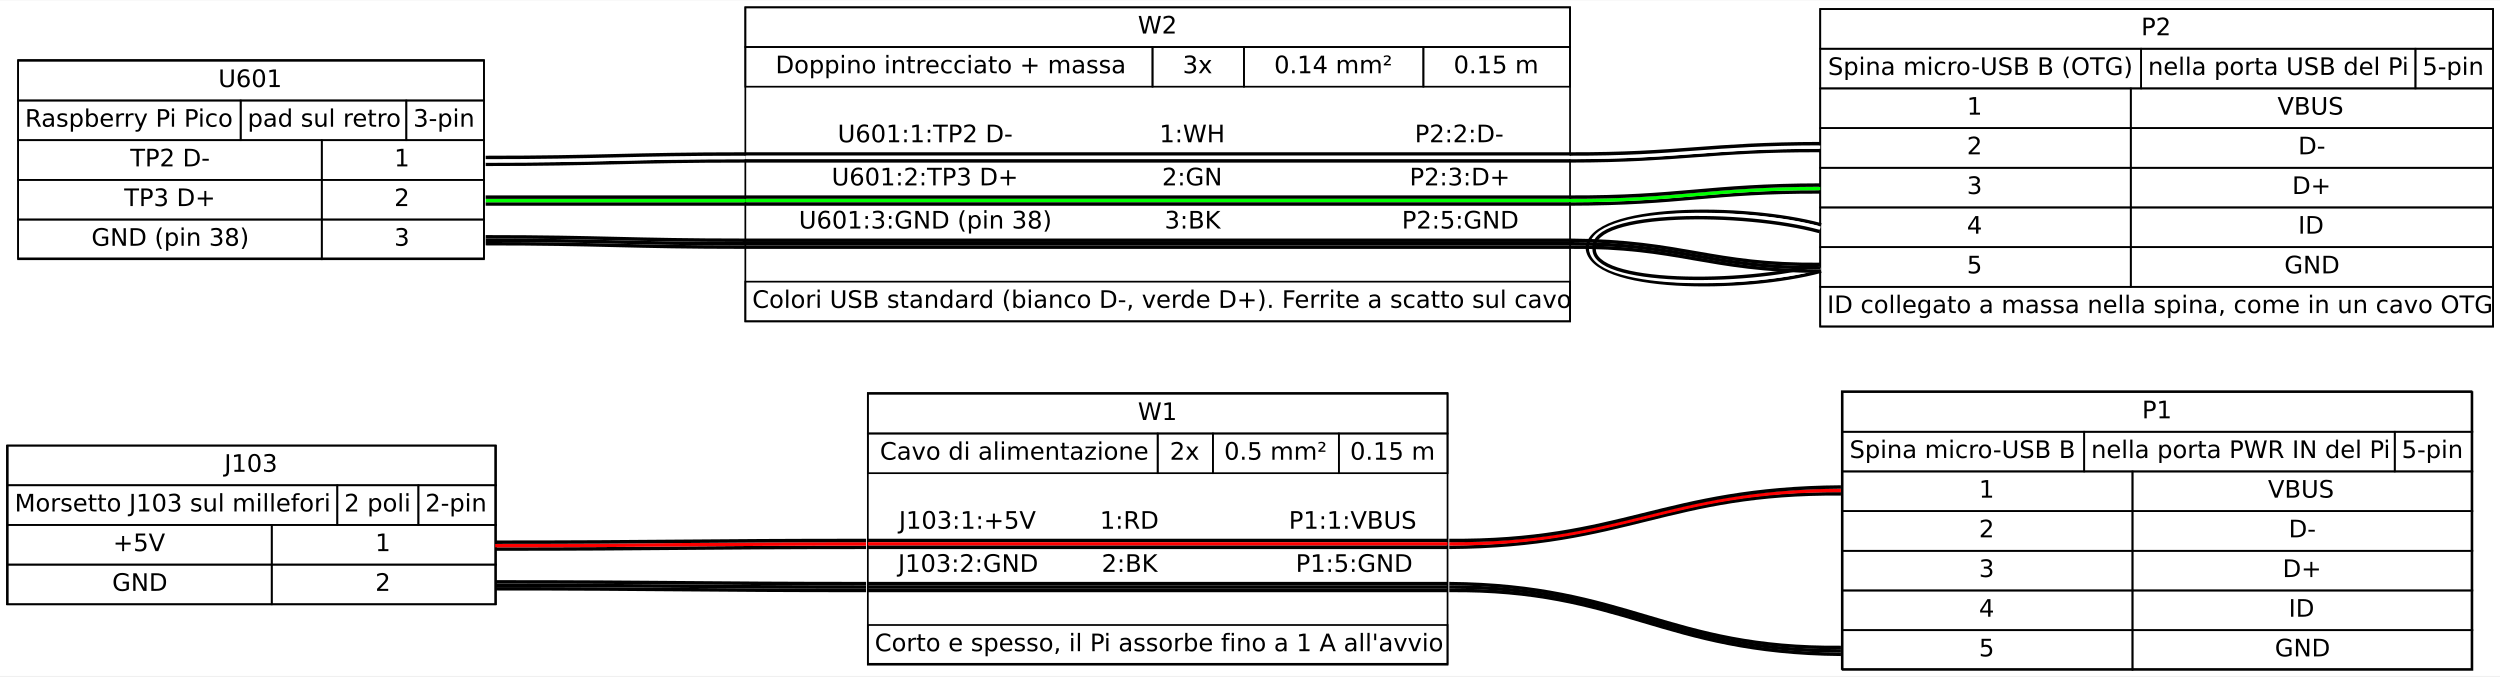
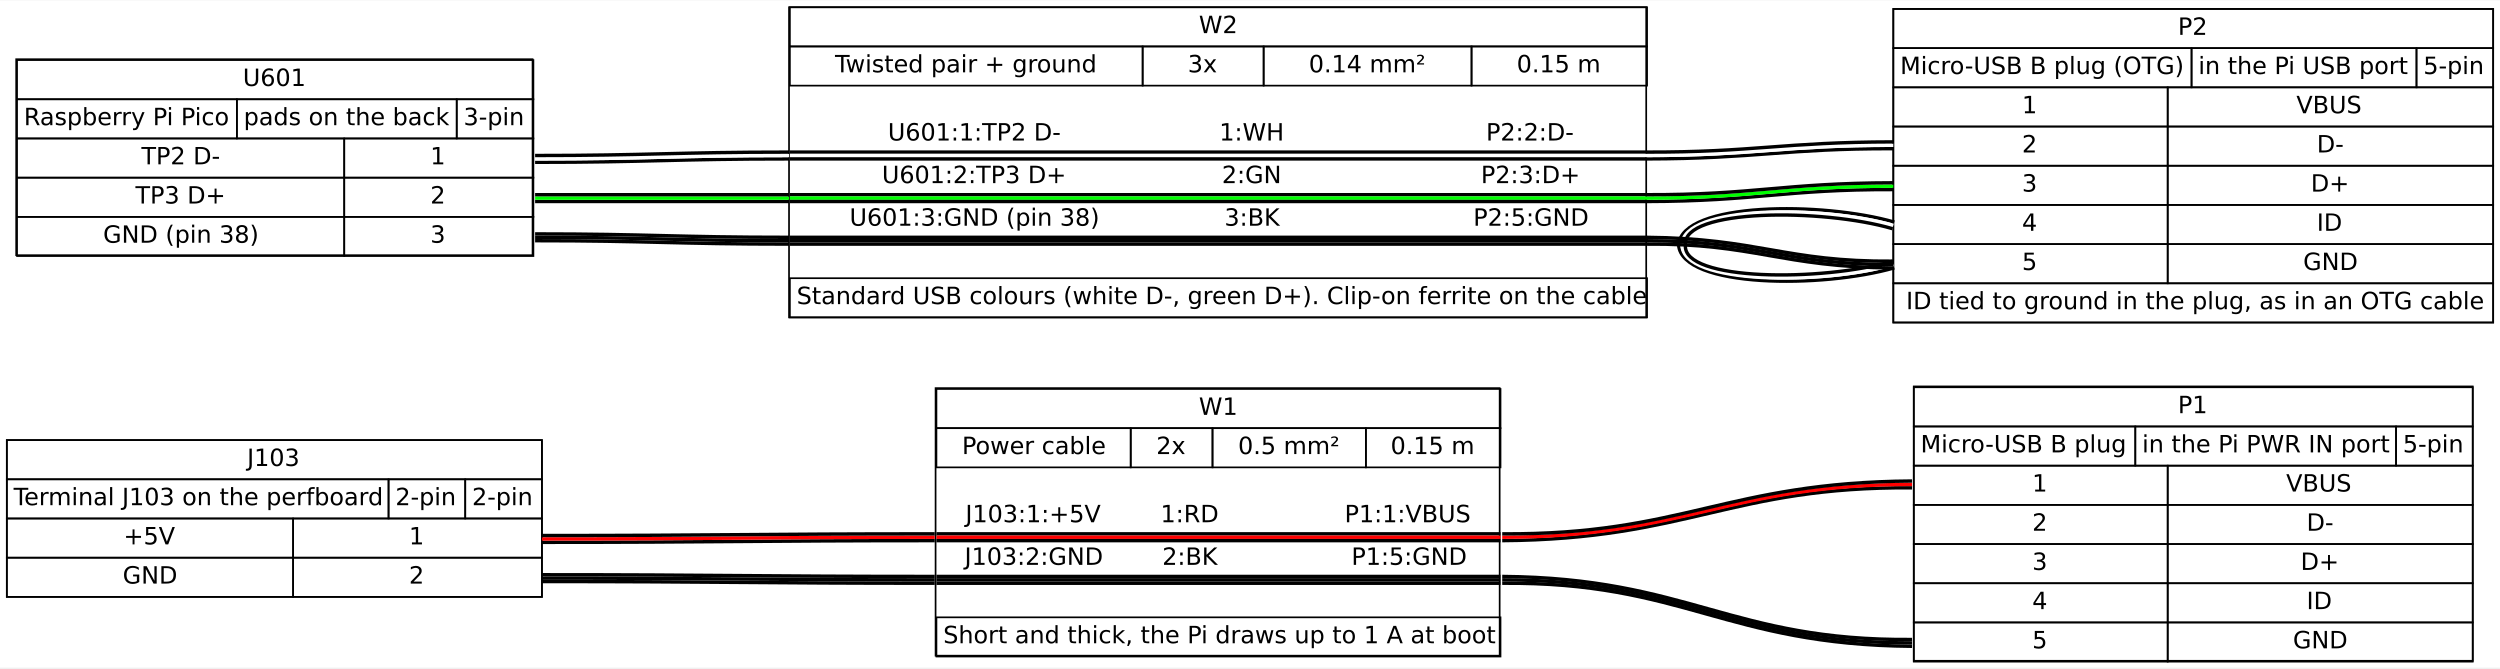
- <svg xmlns="http://www.w3.org/2000/svg" width="1449pt" height="392pt" viewBox="0.00 0.00 1449.00 391.50">
+ <svg xmlns="http://www.w3.org/2000/svg" width="1467pt" height="392pt" viewBox="0.00 0.00 1467.00 391.50">
  <g id="graph0" class="graph" transform="scale(1 1) rotate(0) translate(4 387.5)">
-     <polygon fill="#ffffff" stroke="transparent" points="-4,4 -4,-387.5 1445,-387.5 1445,4 -4,4" />
+     <polygon fill="#ffffff" stroke="transparent" points="-4,4 -4,-387.5 1463,-387.5 1463,4 -4,4" />
    <g id="node1" class="node">
-       <polygon fill="#ffffff" stroke="black" points="283,-129.5 0,-129.5 0,-37.5 283,-37.5 283,-129.5" />
-       <polygon fill="none" stroke="black" points="0.5,-106.5 0.5,-129.5 283.5,-129.5 283.5,-106.5 0.5,-106.5" />
-       <text text-anchor="start" x="126" y="-114.3" font-family="DejaVu Sans" font-size="14.00">J103</text>
-       <polygon fill="none" stroke="black" points="0.5,-83.5 0.5,-106.5 191.5,-106.5 191.5,-83.5 0.5,-83.5" />
-       <text text-anchor="start" x="4.5" y="-91.3" font-family="DejaVu Sans" font-size="14.00">Morsetto J103 sul millefori</text>
-       <polygon fill="none" stroke="black" points="191.5,-83.5 191.5,-106.5 238.5,-106.5 238.5,-83.5 191.5,-83.5" />
-       <text text-anchor="start" x="195.5" y="-91.3" font-family="DejaVu Sans" font-size="14.00">2 poli</text>
-       <polygon fill="none" stroke="black" points="238.5,-83.5 238.5,-106.5 283.5,-106.5 283.5,-83.5 238.5,-83.5" />
-       <text text-anchor="start" x="242.5" y="-91.3" font-family="DejaVu Sans" font-size="14.00">2-pin</text>
-       <polygon fill="none" stroke="black" points="0.5,-60.5 0.5,-83.5 153.5,-83.5 153.5,-60.5 0.5,-60.5" />
-       <text text-anchor="start" x="61.5" y="-68.3" font-family="DejaVu Sans" font-size="14.00">+5V</text>
-       <polygon fill="none" stroke="black" points="153.5,-60.5 153.5,-83.5 283.5,-83.5 283.5,-60.5 153.5,-60.5" />
-       <text text-anchor="start" x="213.5" y="-68.3" font-family="DejaVu Sans" font-size="14.00">1</text>
-       <polygon fill="none" stroke="black" points="0.5,-37.5 0.5,-60.5 153.5,-60.5 153.5,-37.5 0.5,-37.5" />
-       <text text-anchor="start" x="61" y="-45.3" font-family="DejaVu Sans" font-size="14.00">GND</text>
-       <polygon fill="none" stroke="black" points="153.5,-37.5 153.5,-60.5 283.5,-60.5 283.5,-37.5 153.5,-37.5" />
-       <text text-anchor="start" x="213.5" y="-45.3" font-family="DejaVu Sans" font-size="14.00">2</text>
+       <polygon fill="#ffffff" stroke="black" points="314,-129.5 0,-129.5 0,-37.5 314,-37.5 314,-129.5" />
+       <polygon fill="none" stroke="black" points="0,-106.5 0,-129.5 314,-129.5 314,-106.5 0,-106.5" />
+       <text text-anchor="start" x="141" y="-114.3" font-family="DejaVu Sans" font-size="14.00">J103</text>
+       <polygon fill="none" stroke="black" points="0,-83.5 0,-106.5 224,-106.5 224,-83.5 0,-83.5" />
+       <text text-anchor="start" x="4" y="-91.3" font-family="DejaVu Sans" font-size="14.00">Terminal J103 on the perfboard</text>
+       <polygon fill="none" stroke="black" points="224,-83.5 224,-106.5 269,-106.5 269,-83.5 224,-83.5" />
+       <text text-anchor="start" x="228" y="-91.3" font-family="DejaVu Sans" font-size="14.00">2-pin</text>
+       <polygon fill="none" stroke="black" points="269,-83.5 269,-106.5 314,-106.5 314,-83.5 269,-83.5" />
+       <text text-anchor="start" x="273" y="-91.3" font-family="DejaVu Sans" font-size="14.00">2-pin</text>
+       <polygon fill="none" stroke="black" points="0,-60.5 0,-83.5 168,-83.5 168,-60.5 0,-60.5" />
+       <text text-anchor="start" x="68.5" y="-68.3" font-family="DejaVu Sans" font-size="14.00">+5V</text>
+       <polygon fill="none" stroke="black" points="168,-60.5 168,-83.5 314,-83.5 314,-60.5 168,-60.5" />
+       <text text-anchor="start" x="236" y="-68.3" font-family="DejaVu Sans" font-size="14.00">1</text>
+       <polygon fill="none" stroke="black" points="0,-37.5 0,-60.5 168,-60.5 168,-37.5 0,-37.5" />
+       <text text-anchor="start" x="68" y="-45.3" font-family="DejaVu Sans" font-size="14.00">GND</text>
+       <polygon fill="none" stroke="black" points="168,-37.5 168,-60.5 314,-60.5 314,-37.5 168,-37.5" />
+       <text text-anchor="start" x="236" y="-45.3" font-family="DejaVu Sans" font-size="14.00">2</text>
    </g>
    <g id="node5" class="node">
-       <polygon fill="#ffffff" stroke="black" points="835,-160 499,-160 499,-3 835,-3 835,-160" />
-       <polygon fill="none" stroke="black" points="499,-136.5 499,-159.5 835,-159.5 835,-136.5 499,-136.5" />
-       <text text-anchor="start" x="655.5" y="-144.3" font-family="DejaVu Sans" font-size="14.00">W1</text>
-       <polygon fill="none" stroke="black" points="499,-113.5 499,-136.5 667,-136.5 667,-113.5 499,-113.5" />
-       <text text-anchor="start" x="506" y="-121.3" font-family="DejaVu Sans" font-size="14.00">Cavo di alimentazione</text>
-       <polygon fill="none" stroke="black" points="667,-113.5 667,-136.5 699,-136.5 699,-113.5 667,-113.5" />
-       <text text-anchor="start" x="674" y="-121.3" font-family="DejaVu Sans" font-size="14.00">2x</text>
-       <polygon fill="none" stroke="black" points="699,-113.5 699,-136.5 772,-136.5 772,-113.5 699,-113.5" />
-       <text text-anchor="start" x="705.5" y="-121.3" font-family="DejaVu Sans" font-size="14.00">0.5 mm²</text>
-       <polygon fill="none" stroke="black" points="772,-113.5 772,-136.5 835,-136.5 835,-113.5 772,-113.5" />
-       <text text-anchor="start" x="778.5" y="-121.3" font-family="DejaVu Sans" font-size="14.00">0.15 m</text>
-       <text text-anchor="start" x="555" y="-100.3" font-family="DejaVu Sans" font-size="14.00"> </text>
-       <text text-anchor="start" x="517" y="-81.3" font-family="DejaVu Sans" font-size="14.00">J103:1:+5V</text>
-       <text text-anchor="start" x="633.5" y="-81.3" font-family="DejaVu Sans" font-size="14.00">     1:RD    </text>
-       <text text-anchor="start" x="743" y="-81.3" font-family="DejaVu Sans" font-size="14.00">P1:1:VBUS</text>
-       <polygon fill="#000000" stroke="transparent" points="499,-73.5 499,-75.5 835,-75.5 835,-73.5 499,-73.5" />
-       <polygon fill="#ff0000" stroke="transparent" points="499,-71.5 499,-73.5 835,-73.5 835,-71.5 499,-71.5" />
-       <polygon fill="#000000" stroke="transparent" points="499,-69.5 499,-71.5 835,-71.5 835,-69.5 499,-69.5" />
-       <text text-anchor="start" x="516.5" y="-56.3" font-family="DejaVu Sans" font-size="14.00">J103:2:GND</text>
-       <text text-anchor="start" x="634.5" y="-56.3" font-family="DejaVu Sans" font-size="14.00">     2:BK    </text>
-       <text text-anchor="start" x="747" y="-56.3" font-family="DejaVu Sans" font-size="14.00">P1:5:GND</text>
-       <polygon fill="#000000" stroke="transparent" points="499,-48.5 499,-50.5 835,-50.5 835,-48.5 499,-48.5" />
-       <polygon fill="#000000" stroke="transparent" points="499,-46.5 499,-48.5 835,-48.5 835,-46.5 499,-46.5" />
-       <polygon fill="#000000" stroke="transparent" points="499,-44.5 499,-46.5 835,-46.5 835,-44.5 499,-44.5" />
-       <text text-anchor="start" x="555" y="-31.3" font-family="DejaVu Sans" font-size="14.00"> </text>
-       <polygon fill="none" stroke="black" points="499,-2.5 499,-25.5 835,-25.5 835,-2.5 499,-2.5" />
-       <text text-anchor="start" x="503" y="-10.3" font-family="DejaVu Sans" font-size="14.00">Corto e spesso, il Pi assorbe fino a 1 A all'avvio</text>
+       <polygon fill="#ffffff" stroke="black" points="876,-160 545,-160 545,-3 876,-3 876,-160" />
+       <polygon fill="none" stroke="black" points="545.5,-136.5 545.5,-159.5 876.5,-159.5 876.5,-136.5 545.5,-136.5" />
+       <text text-anchor="start" x="699.5" y="-144.3" font-family="DejaVu Sans" font-size="14.00">W1</text>
+       <polygon fill="none" stroke="black" points="545.5,-113.5 545.5,-136.5 659.5,-136.5 659.5,-113.5 545.5,-113.5" />
+       <text text-anchor="start" x="560.5" y="-121.3" font-family="DejaVu Sans" font-size="14.00">Power cable</text>
+       <polygon fill="none" stroke="black" points="659.5,-113.5 659.5,-136.5 707.5,-136.5 707.5,-113.5 659.5,-113.5" />
+       <text text-anchor="start" x="674.5" y="-121.3" font-family="DejaVu Sans" font-size="14.00">2x</text>
+       <polygon fill="none" stroke="black" points="707.5,-113.5 707.5,-136.5 797.5,-136.5 797.5,-113.5 707.5,-113.5" />
+       <text text-anchor="start" x="722.5" y="-121.3" font-family="DejaVu Sans" font-size="14.00">0.5 mm²</text>
+       <polygon fill="none" stroke="black" points="797.5,-113.5 797.5,-136.5 876.5,-136.5 876.5,-113.5 797.5,-113.5" />
+       <text text-anchor="start" x="812" y="-121.3" font-family="DejaVu Sans" font-size="14.00">0.15 m</text>
+       <text text-anchor="start" x="600.5" y="-100.3" font-family="DejaVu Sans" font-size="14.00"> </text>
+       <text text-anchor="start" x="562.5" y="-81.3" font-family="DejaVu Sans" font-size="14.00">J103:1:+5V</text>
+       <text text-anchor="start" x="677" y="-81.3" font-family="DejaVu Sans" font-size="14.00">     1:RD    </text>
+       <text text-anchor="start" x="785" y="-81.3" font-family="DejaVu Sans" font-size="14.00">P1:1:VBUS</text>
+       <polygon fill="#000000" stroke="transparent" points="545.5,-73.5 545.5,-75.5 876.5,-75.5 876.5,-73.5 545.5,-73.5" />
+       <polygon fill="#ff0000" stroke="transparent" points="545.5,-71.5 545.5,-73.5 876.5,-73.5 876.5,-71.5 545.5,-71.5" />
+       <polygon fill="#000000" stroke="transparent" points="545.5,-69.5 545.5,-71.5 876.5,-71.5 876.5,-69.5 545.5,-69.5" />
+       <text text-anchor="start" x="562" y="-56.3" font-family="DejaVu Sans" font-size="14.00">J103:2:GND</text>
+       <text text-anchor="start" x="678" y="-56.3" font-family="DejaVu Sans" font-size="14.00">     2:BK    </text>
+       <text text-anchor="start" x="789" y="-56.3" font-family="DejaVu Sans" font-size="14.00">P1:5:GND</text>
+       <polygon fill="#000000" stroke="transparent" points="545.5,-48.5 545.5,-50.5 876.5,-50.5 876.5,-48.5 545.5,-48.5" />
+       <polygon fill="#000000" stroke="transparent" points="545.5,-46.5 545.5,-48.5 876.5,-48.5 876.5,-46.5 545.5,-46.5" />
+       <polygon fill="#000000" stroke="transparent" points="545.5,-44.5 545.5,-46.5 876.5,-46.5 876.5,-44.5 545.5,-44.5" />
+       <text text-anchor="start" x="600.5" y="-31.3" font-family="DejaVu Sans" font-size="14.00"> </text>
+       <polygon fill="none" stroke="black" points="545.5,-2.5 545.5,-25.5 876.5,-25.5 876.5,-2.5 545.5,-2.5" />
+       <text text-anchor="start" x="549.5" y="-10.3" font-family="DejaVu Sans" font-size="14.00">Short and thick, the Pi draws up to 1 A at boot</text>
    </g>
    <g id="edge2" class="edge">
-       <path fill="none" stroke="#000000" stroke-width="2" d="M283,-69.5C378.64,-69.5 402.53,-70.5 498,-70.5" />
-       <path fill="none" stroke="#ff0000" stroke-width="2" d="M283,-71.5C378.56,-71.5 402.44,-72.5 498,-72.5" />
-       <path fill="none" stroke="#000000" stroke-width="2" d="M283,-73.5C378.47,-73.5 402.36,-74.5 498,-74.5" />
+       <path fill="none" stroke="#000000" stroke-width="2" d="M314,-69.5C416.52,-69.5 442.13,-70.5 544.5,-70.5" />
+       <path fill="none" stroke="#ff0000" stroke-width="2" d="M314,-71.5C416.45,-71.5 442.05,-72.5 544.5,-72.5" />
+       <path fill="none" stroke="#000000" stroke-width="2" d="M314,-73.5C416.37,-73.5 441.98,-74.5 544.5,-74.5" />
    </g>
    <g id="edge4" class="edge">
-       <path fill="none" stroke="#000000" stroke-width="2" d="M283,-46.5C378.47,-46.5 402.36,-45.5 498,-45.5" />
-       <path fill="none" stroke="#000000" stroke-width="2" d="M283,-48.5C378.56,-48.5 402.44,-47.5 498,-47.5" />
-       <path fill="none" stroke="#000000" stroke-width="2" d="M283,-50.5C378.64,-50.5 402.53,-49.5 498,-49.5" />
+       <path fill="none" stroke="#000000" stroke-width="2" d="M314,-46.5C416.37,-46.5 441.98,-45.5 544.5,-45.5" />
+       <path fill="none" stroke="#000000" stroke-width="2" d="M314,-48.5C416.45,-48.5 442.05,-47.5 544.5,-47.5" />
+       <path fill="none" stroke="#000000" stroke-width="2" d="M314,-50.5C416.52,-50.5 442.13,-49.5 544.5,-49.5" />
    </g>
    <g id="node2" class="node">
-       <polygon fill="#ffffff" stroke="black" points="1428.5,-161 1063.5,-161 1063.5,0 1428.5,0 1428.5,-161" />
-       <polygon fill="none" stroke="black" points="1064,-137.5 1064,-160.5 1429,-160.5 1429,-137.5 1064,-137.5" />
-       <text text-anchor="start" x="1237.5" y="-145.3" font-family="DejaVu Sans" font-size="14.00">P1</text>
-       <polygon fill="none" stroke="black" points="1064,-114.5 1064,-137.5 1204,-137.5 1204,-114.5 1064,-114.5" />
-       <text text-anchor="start" x="1068" y="-122.3" font-family="DejaVu Sans" font-size="14.00">Spina micro-USB B</text>
-       <polygon fill="none" stroke="black" points="1204,-114.5 1204,-137.5 1384,-137.5 1384,-114.5 1204,-114.5" />
-       <text text-anchor="start" x="1208" y="-122.3" font-family="DejaVu Sans" font-size="14.00">nella porta PWR IN del Pi</text>
-       <polygon fill="none" stroke="black" points="1384,-114.5 1384,-137.5 1429,-137.5 1429,-114.5 1384,-114.5" />
-       <text text-anchor="start" x="1388" y="-122.3" font-family="DejaVu Sans" font-size="14.00">5-pin</text>
-       <polygon fill="none" stroke="black" points="1064,-91.5 1064,-114.5 1232,-114.5 1232,-91.5 1064,-91.5" />
-       <text text-anchor="start" x="1143" y="-99.3" font-family="DejaVu Sans" font-size="14.00">1</text>
-       <polygon fill="none" stroke="black" points="1232,-91.5 1232,-114.5 1429,-114.5 1429,-91.5 1232,-91.5" />
-       <text text-anchor="start" x="1310.5" y="-99.3" font-family="DejaVu Sans" font-size="14.00">VBUS</text>
-       <polygon fill="none" stroke="black" points="1064,-68.5 1064,-91.5 1232,-91.5 1232,-68.5 1064,-68.5" />
-       <text text-anchor="start" x="1143" y="-76.3" font-family="DejaVu Sans" font-size="14.00">2</text>
-       <polygon fill="none" stroke="black" points="1232,-68.5 1232,-91.5 1429,-91.5 1429,-68.5 1232,-68.5" />
-       <text text-anchor="start" x="1322.5" y="-76.3" font-family="DejaVu Sans" font-size="14.00">D-</text>
-       <polygon fill="none" stroke="black" points="1064,-45.5 1064,-68.5 1232,-68.5 1232,-45.5 1064,-45.5" />
-       <text text-anchor="start" x="1143" y="-53.3" font-family="DejaVu Sans" font-size="14.00">3</text>
-       <polygon fill="none" stroke="black" points="1232,-45.5 1232,-68.5 1429,-68.5 1429,-45.5 1232,-45.5" />
-       <text text-anchor="start" x="1319" y="-53.3" font-family="DejaVu Sans" font-size="14.00">D+</text>
-       <polygon fill="none" stroke="black" points="1064,-22.5 1064,-45.5 1232,-45.5 1232,-22.5 1064,-22.5" />
-       <text text-anchor="start" x="1143" y="-30.3" font-family="DejaVu Sans" font-size="14.00">4</text>
-       <polygon fill="none" stroke="black" points="1232,-22.5 1232,-45.5 1429,-45.5 1429,-22.5 1232,-22.5" />
-       <text text-anchor="start" x="1322.5" y="-30.3" font-family="DejaVu Sans" font-size="14.00">ID</text>
-       <polygon fill="none" stroke="black" points="1064,0.5 1064,-22.5 1232,-22.5 1232,0.5 1064,0.5" />
-       <text text-anchor="start" x="1143" y="-7.3" font-family="DejaVu Sans" font-size="14.00">5</text>
-       <polygon fill="none" stroke="black" points="1232,0.5 1232,-22.5 1429,-22.5 1429,0.5 1232,0.5" />
-       <text text-anchor="start" x="1314.5" y="-7.3" font-family="DejaVu Sans" font-size="14.00">GND</text>
+       <polygon fill="#ffffff" stroke="black" points="1447,-161 1119,-161 1119,0 1447,0 1447,-161" />
+       <polygon fill="none" stroke="black" points="1119,-137.5 1119,-160.5 1447,-160.5 1447,-137.5 1119,-137.5" />
+       <text text-anchor="start" x="1274" y="-145.3" font-family="DejaVu Sans" font-size="14.00">P1</text>
+       <polygon fill="none" stroke="black" points="1119,-114.5 1119,-137.5 1249,-137.5 1249,-114.5 1119,-114.5" />
+       <text text-anchor="start" x="1123" y="-122.3" font-family="DejaVu Sans" font-size="14.00">Micro-USB B plug</text>
+       <polygon fill="none" stroke="black" points="1249,-114.5 1249,-137.5 1402,-137.5 1402,-114.5 1249,-114.5" />
+       <text text-anchor="start" x="1253" y="-122.3" font-family="DejaVu Sans" font-size="14.00">in the Pi PWR IN port</text>
+       <polygon fill="none" stroke="black" points="1402,-114.5 1402,-137.5 1447,-137.5 1447,-114.5 1402,-114.5" />
+       <text text-anchor="start" x="1406" y="-122.3" font-family="DejaVu Sans" font-size="14.00">5-pin</text>
+       <polygon fill="none" stroke="black" points="1119,-91.5 1119,-114.5 1268,-114.5 1268,-91.5 1119,-91.5" />
+       <text text-anchor="start" x="1188.5" y="-99.3" font-family="DejaVu Sans" font-size="14.00">1</text>
+       <polygon fill="none" stroke="black" points="1268,-91.5 1268,-114.5 1447,-114.5 1447,-91.5 1268,-91.5" />
+       <text text-anchor="start" x="1337.5" y="-99.3" font-family="DejaVu Sans" font-size="14.00">VBUS</text>
+       <polygon fill="none" stroke="black" points="1119,-68.5 1119,-91.5 1268,-91.5 1268,-68.5 1119,-68.5" />
+       <text text-anchor="start" x="1188.5" y="-76.3" font-family="DejaVu Sans" font-size="14.00">2</text>
+       <polygon fill="none" stroke="black" points="1268,-68.5 1268,-91.5 1447,-91.5 1447,-68.5 1268,-68.5" />
+       <text text-anchor="start" x="1349.5" y="-76.3" font-family="DejaVu Sans" font-size="14.00">D-</text>
+       <polygon fill="none" stroke="black" points="1119,-45.5 1119,-68.5 1268,-68.5 1268,-45.5 1119,-45.5" />
+       <text text-anchor="start" x="1188.5" y="-53.3" font-family="DejaVu Sans" font-size="14.00">3</text>
+       <polygon fill="none" stroke="black" points="1268,-45.5 1268,-68.5 1447,-68.5 1447,-45.5 1268,-45.5" />
+       <text text-anchor="start" x="1346" y="-53.3" font-family="DejaVu Sans" font-size="14.00">D+</text>
+       <polygon fill="none" stroke="black" points="1119,-22.5 1119,-45.5 1268,-45.5 1268,-22.5 1119,-22.5" />
+       <text text-anchor="start" x="1188.5" y="-30.3" font-family="DejaVu Sans" font-size="14.00">4</text>
+       <polygon fill="none" stroke="black" points="1268,-22.5 1268,-45.5 1447,-45.5 1447,-22.5 1268,-22.5" />
+       <text text-anchor="start" x="1349.5" y="-30.3" font-family="DejaVu Sans" font-size="14.00">ID</text>
+       <polygon fill="none" stroke="black" points="1119,0.5 1119,-22.5 1268,-22.5 1268,0.5 1119,0.5" />
+       <text text-anchor="start" x="1188.5" y="-7.3" font-family="DejaVu Sans" font-size="14.00">5</text>
+       <polygon fill="none" stroke="black" points="1268,0.5 1268,-22.5 1447,-22.5 1447,0.5 1268,0.5" />
+       <text text-anchor="start" x="1341.5" y="-7.3" font-family="DejaVu Sans" font-size="14.00">GND</text>
    </g>
    <g id="node3" class="node">
-       <polygon fill="#ffffff" stroke="black" points="276.5,-353 6.5,-353 6.5,-238 276.5,-238 276.5,-353" />
-       <polygon fill="none" stroke="black" points="6.5,-329.5 6.5,-352.5 276.5,-352.5 276.5,-329.5 6.5,-329.5" />
-       <text text-anchor="start" x="122.5" y="-337.3" font-family="DejaVu Sans" font-size="14.00">U601</text>
-       <polygon fill="none" stroke="black" points="6.5,-306.5 6.5,-329.5 135.5,-329.5 135.5,-306.5 6.5,-306.5" />
-       <text text-anchor="start" x="10.5" y="-314.3" font-family="DejaVu Sans" font-size="14.00">Raspberry Pi Pico</text>
-       <polygon fill="none" stroke="black" points="135.5,-306.5 135.5,-329.5 231.5,-329.5 231.5,-306.5 135.5,-306.5" />
-       <text text-anchor="start" x="139.5" y="-314.3" font-family="DejaVu Sans" font-size="14.00">pad sul retro</text>
-       <polygon fill="none" stroke="black" points="231.5,-306.5 231.5,-329.5 276.5,-329.5 276.5,-306.5 231.5,-306.5" />
-       <text text-anchor="start" x="235.5" y="-314.3" font-family="DejaVu Sans" font-size="14.00">3-pin</text>
-       <polygon fill="none" stroke="black" points="6.5,-283.5 6.5,-306.5 182.5,-306.5 182.5,-283.5 6.5,-283.5" />
-       <text text-anchor="start" x="71.5" y="-291.3" font-family="DejaVu Sans" font-size="14.00">TP2 D-</text>
-       <polygon fill="none" stroke="black" points="182.5,-283.5 182.5,-306.5 276.5,-306.5 276.5,-283.5 182.5,-283.5" />
-       <text text-anchor="start" x="224.5" y="-291.3" font-family="DejaVu Sans" font-size="14.00">1</text>
-       <polygon fill="none" stroke="black" points="6.5,-260.5 6.5,-283.5 182.5,-283.5 182.5,-260.5 6.5,-260.5" />
-       <text text-anchor="start" x="68" y="-268.3" font-family="DejaVu Sans" font-size="14.00">TP3 D+</text>
-       <polygon fill="none" stroke="black" points="182.5,-260.5 182.5,-283.5 276.5,-283.5 276.5,-260.5 182.5,-260.5" />
-       <text text-anchor="start" x="224.5" y="-268.3" font-family="DejaVu Sans" font-size="14.00">2</text>
-       <polygon fill="none" stroke="black" points="6.5,-237.5 6.5,-260.5 182.5,-260.5 182.5,-237.5 6.5,-237.5" />
-       <text text-anchor="start" x="49" y="-245.3" font-family="DejaVu Sans" font-size="14.00">GND (pin 38)</text>
-       <polygon fill="none" stroke="black" points="182.5,-237.5 182.5,-260.5 276.5,-260.5 276.5,-237.5 182.5,-237.5" />
-       <text text-anchor="start" x="224.5" y="-245.3" font-family="DejaVu Sans" font-size="14.00">3</text>
+       <polygon fill="#ffffff" stroke="black" points="308.5,-353 5.5,-353 5.5,-238 308.5,-238 308.5,-353" />
+       <polygon fill="none" stroke="black" points="6,-329.5 6,-352.5 309,-352.5 309,-329.5 6,-329.5" />
+       <text text-anchor="start" x="138.5" y="-337.3" font-family="DejaVu Sans" font-size="14.00">U601</text>
+       <polygon fill="none" stroke="black" points="6,-306.5 6,-329.5 135,-329.5 135,-306.5 6,-306.5" />
+       <text text-anchor="start" x="10" y="-314.3" font-family="DejaVu Sans" font-size="14.00">Raspberry Pi Pico</text>
+       <polygon fill="none" stroke="black" points="135,-306.5 135,-329.5 264,-329.5 264,-306.5 135,-306.5" />
+       <text text-anchor="start" x="139" y="-314.3" font-family="DejaVu Sans" font-size="14.00">pads on the back</text>
+       <polygon fill="none" stroke="black" points="264,-306.5 264,-329.5 309,-329.5 309,-306.5 264,-306.5" />
+       <text text-anchor="start" x="268" y="-314.3" font-family="DejaVu Sans" font-size="14.00">3-pin</text>
+       <polygon fill="none" stroke="black" points="6,-283.5 6,-306.5 198,-306.5 198,-283.5 6,-283.5" />
+       <text text-anchor="start" x="79" y="-291.3" font-family="DejaVu Sans" font-size="14.00">TP2 D-</text>
+       <polygon fill="none" stroke="black" points="198,-283.5 198,-306.5 309,-306.5 309,-283.5 198,-283.5" />
+       <text text-anchor="start" x="248.5" y="-291.3" font-family="DejaVu Sans" font-size="14.00">1</text>
+       <polygon fill="none" stroke="black" points="6,-260.5 6,-283.5 198,-283.5 198,-260.5 6,-260.5" />
+       <text text-anchor="start" x="75.5" y="-268.3" font-family="DejaVu Sans" font-size="14.00">TP3 D+</text>
+       <polygon fill="none" stroke="black" points="198,-260.5 198,-283.5 309,-283.5 309,-260.5 198,-260.5" />
+       <text text-anchor="start" x="248.5" y="-268.3" font-family="DejaVu Sans" font-size="14.00">2</text>
+       <polygon fill="none" stroke="black" points="6,-237.5 6,-260.5 198,-260.5 198,-237.5 6,-237.5" />
+       <text text-anchor="start" x="56.5" y="-245.3" font-family="DejaVu Sans" font-size="14.00">GND (pin 38)</text>
+       <polygon fill="none" stroke="black" points="198,-237.5 198,-260.5 309,-260.5 309,-237.5 198,-237.5" />
+       <text text-anchor="start" x="248.5" y="-245.3" font-family="DejaVu Sans" font-size="14.00">3</text>
    </g>
    <g id="node6" class="node">
-       <polygon fill="#ffffff" stroke="black" points="906,-383.5 428,-383.5 428,-201.5 906,-201.5 906,-383.5" />
-       <polygon fill="none" stroke="black" points="428,-360.5 428,-383.5 906,-383.5 906,-360.5 428,-360.5" />
-       <text text-anchor="start" x="655.5" y="-368.3" font-family="DejaVu Sans" font-size="14.00">W2</text>
-       <polygon fill="none" stroke="black" points="428,-337.5 428,-360.5 664,-360.5 664,-337.5 428,-337.5" />
-       <text text-anchor="start" x="445.5" y="-345.3" font-family="DejaVu Sans" font-size="14.00">Doppino intrecciato + massa</text>
-       <polygon fill="none" stroke="black" points="664,-337.5 664,-360.5 717,-360.5 717,-337.5 664,-337.5" />
-       <text text-anchor="start" x="681.5" y="-345.3" font-family="DejaVu Sans" font-size="14.00">3x</text>
-       <polygon fill="none" stroke="black" points="717,-337.5 717,-360.5 821,-360.5 821,-337.5 717,-337.5" />
-       <text text-anchor="start" x="734.5" y="-345.3" font-family="DejaVu Sans" font-size="14.00">0.14 mm²</text>
-       <polygon fill="none" stroke="black" points="821,-337.5 821,-360.5 906,-360.5 906,-337.5 821,-337.5" />
-       <text text-anchor="start" x="838.5" y="-345.3" font-family="DejaVu Sans" font-size="14.00">0.15 m</text>
-       <text text-anchor="start" x="530" y="-324.3" font-family="DejaVu Sans" font-size="14.00"> </text>
-       <text text-anchor="start" x="481.5" y="-305.3" font-family="DejaVu Sans" font-size="14.00">U601:1:TP2 D-</text>
-       <text text-anchor="start" x="668" y="-305.3" font-family="DejaVu Sans" font-size="14.00">     1:WH    </text>
-       <text text-anchor="start" x="816" y="-305.3" font-family="DejaVu Sans" font-size="14.00">P2:2:D-</text>
-       <polygon fill="#000000" stroke="transparent" points="428,-297.5 428,-299.5 906,-299.5 906,-297.5 428,-297.5" />
-       <polygon fill="#ffffff" stroke="transparent" points="428,-295.5 428,-297.5 906,-297.5 906,-295.5 428,-295.5" />
-       <polygon fill="#000000" stroke="transparent" points="428,-293.5 428,-295.5 906,-295.5 906,-293.5 428,-293.5" />
-       <text text-anchor="start" x="478" y="-280.3" font-family="DejaVu Sans" font-size="14.00">U601:2:TP3 D+</text>
-       <text text-anchor="start" x="669.5" y="-280.3" font-family="DejaVu Sans" font-size="14.00">     2:GN    </text>
-       <text text-anchor="start" x="813" y="-280.3" font-family="DejaVu Sans" font-size="14.00">P2:3:D+</text>
-       <polygon fill="#000000" stroke="transparent" points="428,-272.5 428,-274.5 906,-274.5 906,-272.5 428,-272.5" />
-       <polygon fill="#00ff00" stroke="transparent" points="428,-270.5 428,-272.5 906,-272.5 906,-270.5 428,-270.5" />
-       <polygon fill="#000000" stroke="transparent" points="428,-268.5 428,-270.5 906,-270.5 906,-268.5 428,-268.5" />
-       <text text-anchor="start" x="459" y="-255.3" font-family="DejaVu Sans" font-size="14.00">U601:3:GND (pin 38)</text>
-       <text text-anchor="start" x="671" y="-255.3" font-family="DejaVu Sans" font-size="14.00">     3:BK    </text>
-       <text text-anchor="start" x="808.5" y="-255.3" font-family="DejaVu Sans" font-size="14.00">P2:5:GND</text>
-       <polygon fill="#000000" stroke="transparent" points="428,-247.5 428,-249.5 906,-249.5 906,-247.5 428,-247.5" />
-       <polygon fill="#000000" stroke="transparent" points="428,-245.5 428,-247.5 906,-247.5 906,-245.5 428,-245.5" />
-       <polygon fill="#000000" stroke="transparent" points="428,-243.5 428,-245.5 906,-245.5 906,-243.5 428,-243.5" />
-       <text text-anchor="start" x="530" y="-230.3" font-family="DejaVu Sans" font-size="14.00"> </text>
-       <polygon fill="none" stroke="black" points="428,-201.5 428,-224.5 906,-224.5 906,-201.5 428,-201.5" />
-       <text text-anchor="start" x="432" y="-209.3" font-family="DejaVu Sans" font-size="14.00">Colori USB standard (bianco D-, verde D+). Ferrite a scatto sul cavo</text>
+       <polygon fill="#ffffff" stroke="black" points="962,-383.5 459,-383.5 459,-201.5 962,-201.5 962,-383.5" />
+       <polygon fill="none" stroke="black" points="459.5,-360.5 459.5,-383.5 962.5,-383.5 962.5,-360.5 459.5,-360.5" />
+       <text text-anchor="start" x="699.5" y="-368.3" font-family="DejaVu Sans" font-size="14.00">W2</text>
+       <polygon fill="none" stroke="black" points="459.5,-337.5 459.5,-360.5 666.5,-360.5 666.5,-337.5 459.5,-337.5" />
+       <text text-anchor="start" x="486" y="-345.3" font-family="DejaVu Sans" font-size="14.00">Twisted pair + ground</text>
+       <polygon fill="none" stroke="black" points="666.5,-337.5 666.5,-360.5 737.5,-360.5 737.5,-337.5 666.5,-337.5" />
+       <text text-anchor="start" x="693" y="-345.3" font-family="DejaVu Sans" font-size="14.00">3x</text>
+       <polygon fill="none" stroke="black" points="737.5,-337.5 737.5,-360.5 859.5,-360.5 859.5,-337.5 737.5,-337.5" />
+       <text text-anchor="start" x="764" y="-345.3" font-family="DejaVu Sans" font-size="14.00">0.14 mm²</text>
+       <polygon fill="none" stroke="black" points="859.5,-337.5 859.5,-360.5 962.5,-360.5 962.5,-337.5 859.5,-337.5" />
+       <text text-anchor="start" x="886" y="-345.3" font-family="DejaVu Sans" font-size="14.00">0.15 m</text>
+       <text text-anchor="start" x="565.5" y="-324.3" font-family="DejaVu Sans" font-size="14.00"> </text>
+       <text text-anchor="start" x="517" y="-305.3" font-family="DejaVu Sans" font-size="14.00">U601:1:TP2 D-</text>
+       <text text-anchor="start" x="711.5" y="-305.3" font-family="DejaVu Sans" font-size="14.00">     1:WH    </text>
+       <text text-anchor="start" x="868" y="-305.3" font-family="DejaVu Sans" font-size="14.00">P2:2:D-</text>
+       <polygon fill="#000000" stroke="transparent" points="459.5,-297.5 459.5,-299.5 962.5,-299.5 962.5,-297.5 459.5,-297.5" />
+       <polygon fill="#ffffff" stroke="transparent" points="459.5,-295.5 459.5,-297.5 962.5,-297.5 962.5,-295.5 459.5,-295.5" />
+       <polygon fill="#000000" stroke="transparent" points="459.5,-293.5 459.5,-295.5 962.5,-295.5 962.5,-293.5 459.5,-293.5" />
+       <text text-anchor="start" x="513.5" y="-280.3" font-family="DejaVu Sans" font-size="14.00">U601:2:TP3 D+</text>
+       <text text-anchor="start" x="713" y="-280.3" font-family="DejaVu Sans" font-size="14.00">     2:GN    </text>
+       <text text-anchor="start" x="865" y="-280.3" font-family="DejaVu Sans" font-size="14.00">P2:3:D+</text>
+       <polygon fill="#000000" stroke="transparent" points="459.5,-272.5 459.5,-274.5 962.5,-274.5 962.5,-272.5 459.5,-272.5" />
+       <polygon fill="#00ff00" stroke="transparent" points="459.5,-270.5 459.5,-272.5 962.5,-272.5 962.5,-270.5 459.5,-270.5" />
+       <polygon fill="#000000" stroke="transparent" points="459.5,-268.5 459.5,-270.5 962.5,-270.5 962.5,-268.5 459.5,-268.5" />
+       <text text-anchor="start" x="494.5" y="-255.3" font-family="DejaVu Sans" font-size="14.00">U601:3:GND (pin 38)</text>
+       <text text-anchor="start" x="714.5" y="-255.3" font-family="DejaVu Sans" font-size="14.00">     3:BK    </text>
+       <text text-anchor="start" x="860.5" y="-255.3" font-family="DejaVu Sans" font-size="14.00">P2:5:GND</text>
+       <polygon fill="#000000" stroke="transparent" points="459.5,-247.5 459.5,-249.5 962.5,-249.5 962.5,-247.5 459.5,-247.5" />
+       <polygon fill="#000000" stroke="transparent" points="459.5,-245.5 459.5,-247.5 962.5,-247.5 962.5,-245.5 459.5,-245.5" />
+       <polygon fill="#000000" stroke="transparent" points="459.5,-243.5 459.5,-245.5 962.5,-245.5 962.5,-243.5 459.5,-243.5" />
+       <text text-anchor="start" x="565.5" y="-230.3" font-family="DejaVu Sans" font-size="14.00"> </text>
+       <polygon fill="none" stroke="black" points="459.5,-201.5 459.5,-224.5 962.5,-224.5 962.5,-201.5 459.5,-201.5" />
+       <text text-anchor="start" x="463.5" y="-209.3" font-family="DejaVu Sans" font-size="14.00">Standard USB colours (white D-, green D+). Clip-on ferrite on the cable</text>
    </g>
    <g id="edge6" class="edge">
-       <path fill="none" stroke="#000000" stroke-width="2" d="M277.5,-292.5C344.63,-292.51 361.34,-294.51 428,-294.5" />
-       <path fill="none" stroke="#ffffff" stroke-width="2" d="M277.5,-294.5C344.39,-294.5 361.11,-296.5 428,-296.5" />
-       <path fill="none" stroke="#000000" stroke-width="2" d="M277.5,-296.5C344.16,-296.49 360.87,-298.49 428,-298.5" />
+       <path fill="none" stroke="#000000" stroke-width="2" d="M310,-292.5C376.47,-292.51 393.01,-294.51 459,-294.5" />
+       <path fill="none" stroke="#ffffff" stroke-width="2" d="M310,-294.5C376.23,-294.5 392.77,-296.5 459,-296.5" />
+       <path fill="none" stroke="#000000" stroke-width="2" d="M310,-296.5C375.99,-296.49 392.53,-298.49 459,-298.5" />
    </g>
    <g id="edge8" class="edge">
-       <path fill="none" stroke="#000000" stroke-width="2" d="M277.5,-269.5C344.39,-269.5 361.11,-269.5 428,-269.5" />
-       <path fill="none" stroke="#00ff00" stroke-width="2" d="M277.5,-271.5C344.39,-271.5 361.11,-271.5 428,-271.5" />
-       <path fill="none" stroke="#000000" stroke-width="2" d="M277.5,-273.5C344.39,-273.5 361.11,-273.5 428,-273.5" />
+       <path fill="none" stroke="#000000" stroke-width="2" d="M310,-269.5C376.22,-269.5 392.78,-269.5 459,-269.5" />
+       <path fill="none" stroke="#00ff00" stroke-width="2" d="M310,-271.5C376.22,-271.5 392.78,-271.5 459,-271.5" />
+       <path fill="none" stroke="#000000" stroke-width="2" d="M310,-273.5C376.22,-273.5 392.78,-273.5 459,-273.5" />
    </g>
    <g id="edge10" class="edge">
-       <path fill="none" stroke="#000000" stroke-width="2" d="M277.5,-246.5C344.16,-246.51 360.87,-244.51 428,-244.5" />
-       <path fill="none" stroke="#000000" stroke-width="2" d="M277.5,-248.5C344.39,-248.5 361.11,-246.5 428,-246.5" />
-       <path fill="none" stroke="#000000" stroke-width="2" d="M277.5,-250.5C344.63,-250.49 361.34,-248.49 428,-248.5" />
+       <path fill="none" stroke="#000000" stroke-width="2" d="M310,-246.5C375.99,-246.51 392.53,-244.51 459,-244.5" />
+       <path fill="none" stroke="#000000" stroke-width="2" d="M310,-248.5C376.23,-248.5 392.77,-246.5 459,-246.5" />
+       <path fill="none" stroke="#000000" stroke-width="2" d="M310,-250.5C376.47,-250.49 393.01,-248.49 459,-248.5" />
    </g>
    <g id="node4" class="node">
-       <polygon fill="#ffffff" stroke="black" points="1441,-382.5 1051,-382.5 1051,-198.5 1441,-198.5 1441,-382.5" />
-       <polygon fill="none" stroke="black" points="1051,-359.5 1051,-382.5 1441,-382.5 1441,-359.5 1051,-359.5" />
-       <text text-anchor="start" x="1237" y="-367.3" font-family="DejaVu Sans" font-size="14.00">P2</text>
-       <polygon fill="none" stroke="black" points="1051,-336.5 1051,-359.5 1237,-359.5 1237,-336.5 1051,-336.5" />
-       <text text-anchor="start" x="1055.5" y="-344.3" font-family="DejaVu Sans" font-size="14.00">Spina micro-USB B (OTG)</text>
-       <polygon fill="none" stroke="black" points="1237,-336.5 1237,-359.5 1396,-359.5 1396,-336.5 1237,-336.5" />
-       <text text-anchor="start" x="1241" y="-344.3" font-family="DejaVu Sans" font-size="14.00">nella porta USB del Pi</text>
-       <polygon fill="none" stroke="black" points="1396,-336.5 1396,-359.5 1441,-359.5 1441,-336.5 1396,-336.5" />
-       <text text-anchor="start" x="1400" y="-344.3" font-family="DejaVu Sans" font-size="14.00">5-pin</text>
-       <polygon fill="none" stroke="black" points="1051,-313.5 1051,-336.5 1231,-336.5 1231,-313.5 1051,-313.5" />
-       <text text-anchor="start" x="1136" y="-321.3" font-family="DejaVu Sans" font-size="14.00">1</text>
-       <polygon fill="none" stroke="black" points="1231,-313.5 1231,-336.5 1441,-336.5 1441,-313.5 1231,-313.5" />
-       <text text-anchor="start" x="1316" y="-321.3" font-family="DejaVu Sans" font-size="14.00">VBUS</text>
-       <polygon fill="none" stroke="black" points="1051,-290.5 1051,-313.5 1231,-313.5 1231,-290.5 1051,-290.5" />
-       <text text-anchor="start" x="1136" y="-298.3" font-family="DejaVu Sans" font-size="14.00">2</text>
-       <polygon fill="none" stroke="black" points="1231,-290.5 1231,-313.5 1441,-313.5 1441,-290.5 1231,-290.5" />
-       <text text-anchor="start" x="1328" y="-298.3" font-family="DejaVu Sans" font-size="14.00">D-</text>
-       <polygon fill="none" stroke="black" points="1051,-267.5 1051,-290.5 1231,-290.5 1231,-267.5 1051,-267.5" />
-       <text text-anchor="start" x="1136" y="-275.3" font-family="DejaVu Sans" font-size="14.00">3</text>
-       <polygon fill="none" stroke="black" points="1231,-267.5 1231,-290.5 1441,-290.5 1441,-267.5 1231,-267.5" />
-       <text text-anchor="start" x="1324.5" y="-275.3" font-family="DejaVu Sans" font-size="14.00">D+</text>
-       <polygon fill="none" stroke="black" points="1051,-244.5 1051,-267.5 1231,-267.5 1231,-244.5 1051,-244.5" />
-       <text text-anchor="start" x="1136" y="-252.3" font-family="DejaVu Sans" font-size="14.00">4</text>
-       <polygon fill="none" stroke="black" points="1231,-244.5 1231,-267.5 1441,-267.5 1441,-244.5 1231,-244.5" />
-       <text text-anchor="start" x="1328" y="-252.3" font-family="DejaVu Sans" font-size="14.00">ID</text>
-       <polygon fill="none" stroke="black" points="1051,-221.5 1051,-244.5 1231,-244.5 1231,-221.5 1051,-221.5" />
-       <text text-anchor="start" x="1136" y="-229.3" font-family="DejaVu Sans" font-size="14.00">5</text>
-       <polygon fill="none" stroke="black" points="1231,-221.5 1231,-244.5 1441,-244.5 1441,-221.5 1231,-221.5" />
-       <text text-anchor="start" x="1320" y="-229.3" font-family="DejaVu Sans" font-size="14.00">GND</text>
-       <polygon fill="none" stroke="black" points="1051,-198.5 1051,-221.5 1441,-221.5 1441,-198.5 1051,-198.5" />
-       <text text-anchor="start" x="1055" y="-206.3" font-family="DejaVu Sans" font-size="14.00">ID collegato a massa nella spina, come in un cavo OTG</text>
+       <polygon fill="#ffffff" stroke="black" points="1459,-382.5 1107,-382.5 1107,-198.5 1459,-198.5 1459,-382.5" />
+       <polygon fill="none" stroke="black" points="1107,-359.5 1107,-382.5 1459,-382.5 1459,-359.5 1107,-359.5" />
+       <text text-anchor="start" x="1274" y="-367.3" font-family="DejaVu Sans" font-size="14.00">P2</text>
+       <polygon fill="none" stroke="black" points="1107,-336.5 1107,-359.5 1282,-359.5 1282,-336.5 1107,-336.5" />
+       <text text-anchor="start" x="1111" y="-344.3" font-family="DejaVu Sans" font-size="14.00">Micro-USB B plug (OTG)</text>
+       <polygon fill="none" stroke="black" points="1282,-336.5 1282,-359.5 1414,-359.5 1414,-336.5 1282,-336.5" />
+       <text text-anchor="start" x="1286" y="-344.3" font-family="DejaVu Sans" font-size="14.00">in the Pi USB port</text>
+       <polygon fill="none" stroke="black" points="1414,-336.5 1414,-359.5 1459,-359.5 1459,-336.5 1414,-336.5" />
+       <text text-anchor="start" x="1418" y="-344.3" font-family="DejaVu Sans" font-size="14.00">5-pin</text>
+       <polygon fill="none" stroke="black" points="1107,-313.5 1107,-336.5 1268,-336.5 1268,-313.5 1107,-313.5" />
+       <text text-anchor="start" x="1182.5" y="-321.3" font-family="DejaVu Sans" font-size="14.00">1</text>
+       <polygon fill="none" stroke="black" points="1268,-313.5 1268,-336.5 1459,-336.5 1459,-313.5 1268,-313.5" />
+       <text text-anchor="start" x="1343.5" y="-321.3" font-family="DejaVu Sans" font-size="14.00">VBUS</text>
+       <polygon fill="none" stroke="black" points="1107,-290.5 1107,-313.5 1268,-313.5 1268,-290.5 1107,-290.5" />
+       <text text-anchor="start" x="1182.5" y="-298.3" font-family="DejaVu Sans" font-size="14.00">2</text>
+       <polygon fill="none" stroke="black" points="1268,-290.5 1268,-313.5 1459,-313.5 1459,-290.5 1268,-290.5" />
+       <text text-anchor="start" x="1355.5" y="-298.3" font-family="DejaVu Sans" font-size="14.00">D-</text>
+       <polygon fill="none" stroke="black" points="1107,-267.5 1107,-290.5 1268,-290.5 1268,-267.5 1107,-267.5" />
+       <text text-anchor="start" x="1182.5" y="-275.3" font-family="DejaVu Sans" font-size="14.00">3</text>
+       <polygon fill="none" stroke="black" points="1268,-267.5 1268,-290.5 1459,-290.5 1459,-267.5 1268,-267.5" />
+       <text text-anchor="start" x="1352" y="-275.3" font-family="DejaVu Sans" font-size="14.00">D+</text>
+       <polygon fill="none" stroke="black" points="1107,-244.5 1107,-267.5 1268,-267.5 1268,-244.5 1107,-244.5" />
+       <text text-anchor="start" x="1182.5" y="-252.3" font-family="DejaVu Sans" font-size="14.00">4</text>
+       <polygon fill="none" stroke="black" points="1268,-244.5 1268,-267.5 1459,-267.5 1459,-244.5 1268,-244.5" />
+       <text text-anchor="start" x="1355.5" y="-252.3" font-family="DejaVu Sans" font-size="14.00">ID</text>
+       <polygon fill="none" stroke="black" points="1107,-221.5 1107,-244.5 1268,-244.5 1268,-221.5 1107,-221.5" />
+       <text text-anchor="start" x="1182.5" y="-229.3" font-family="DejaVu Sans" font-size="14.00">5</text>
+       <polygon fill="none" stroke="black" points="1268,-221.5 1268,-244.5 1459,-244.5 1459,-221.5 1268,-221.5" />
+       <text text-anchor="start" x="1347.5" y="-229.3" font-family="DejaVu Sans" font-size="14.00">GND</text>
+       <polygon fill="none" stroke="black" points="1107,-198.5 1107,-221.5 1459,-221.5 1459,-198.5 1107,-198.5" />
+       <text text-anchor="start" x="1114.5" y="-206.3" font-family="DejaVu Sans" font-size="14.00">ID tied to ground in the plug, as in an OTG cable</text>
    </g>
    <g id="edge1" class="edge">
-       <path fill="none" stroke="#000000" stroke-width="2" d="M1051.52,-257.43C1006.67,-269.5 918,-269.5 916,-244 918,-218.5 1006.67,-218.5 1051.52,-230.57" />
-       <path fill="none" stroke="#ffffff" stroke-width="2" d="M1051,-255.5C1006.67,-267.5 918,-267.5 918,-244 918,-220.5 1006.67,-220.5 1051,-232.5" />
-       <path fill="none" stroke="#000000" stroke-width="2" d="M1050.48,-253.57C1006.67,-265.5 918,-265.5 920,-244 918,-222.5 1006.67,-222.5 1050.48,-234.43" />
-       <text text-anchor="middle" x="915.5" y="-286.8" font-family="DejaVu Sans" font-size="14.00"> </text>
+       <path fill="none" stroke="#000000" stroke-width="2" d="M1107.56,-257.42C1065.67,-269.5 983,-269.5 981,-244 983,-218.5 1065.67,-218.5 1107.56,-230.58" />
+       <path fill="none" stroke="#ffffff" stroke-width="2" d="M1107,-255.5C1065.67,-267.5 983,-267.5 983,-244 983,-220.5 1065.67,-220.5 1107,-232.5" />
+       <path fill="none" stroke="#000000" stroke-width="2" d="M1106.44,-253.58C1065.67,-265.5 983,-265.5 985,-244 983,-222.5 1065.67,-222.5 1106.44,-234.42" />
+       <text text-anchor="middle" x="980.5" y="-286.8" font-family="DejaVu Sans" font-size="14.00"> </text>
    </g>
    <g id="edge3" class="edge">
-       <path fill="none" stroke="#000000" stroke-width="2" d="M836,-70.5C939.42,-71.3 962.77,-102.3 1063,-101.5" />
-       <path fill="none" stroke="#ff0000" stroke-width="2" d="M836,-72.5C937.83,-72.5 961.17,-103.5 1063,-103.5" />
-       <path fill="none" stroke="#000000" stroke-width="2" d="M836,-74.5C936.23,-73.7 959.58,-104.7 1063,-105.5" />
+       <path fill="none" stroke="#000000" stroke-width="2" d="M877.5,-70.5C986.83,-71.25 1011.78,-102.25 1118,-101.5" />
+       <path fill="none" stroke="#ff0000" stroke-width="2" d="M877.5,-72.5C985.27,-72.5 1010.23,-103.5 1118,-103.5" />
+       <path fill="none" stroke="#000000" stroke-width="2" d="M877.5,-74.5C983.72,-73.75 1008.67,-104.75 1118,-105.5" />
    </g>
    <g id="edge5" class="edge">
-       <path fill="none" stroke="#000000" stroke-width="2" d="M836,-45.5C936.51,-46.46 959.07,-9.46 1063,-8.5" />
-       <path fill="none" stroke="#000000" stroke-width="2" d="M836,-47.5C938.22,-47.5 960.78,-10.5 1063,-10.5" />
-       <path fill="none" stroke="#000000" stroke-width="2" d="M836,-49.5C939.93,-48.54 962.49,-11.54 1063,-12.5" />
+       <path fill="none" stroke="#000000" stroke-width="2" d="M877.5,-45.5C983.97,-46.41 1008.18,-9.41 1118,-8.5" />
+       <path fill="none" stroke="#000000" stroke-width="2" d="M877.5,-47.5C985.65,-47.5 1009.85,-10.5 1118,-10.5" />
+       <path fill="none" stroke="#000000" stroke-width="2" d="M877.5,-49.5C987.32,-48.59 1011.53,-11.59 1118,-12.5" />
    </g>
    <g id="edge7" class="edge">
-       <path fill="none" stroke="#000000" stroke-width="2" d="M906,-294.5C971.2,-294.63 987.2,-300.63 1051,-300.5" />
-       <path fill="none" stroke="#ffffff" stroke-width="2" d="M906,-296.5C970.5,-296.5 986.5,-302.5 1051,-302.5" />
-       <path fill="none" stroke="#000000" stroke-width="2" d="M906,-298.5C969.8,-298.37 985.8,-304.37 1051,-304.5" />
+       <path fill="none" stroke="#000000" stroke-width="2" d="M962,-294.5C1027.2,-294.63 1043.2,-300.63 1107,-300.5" />
+       <path fill="none" stroke="#ffffff" stroke-width="2" d="M962,-296.5C1026.5,-296.5 1042.5,-302.5 1107,-302.5" />
+       <path fill="none" stroke="#000000" stroke-width="2" d="M962,-298.5C1025.8,-298.37 1041.8,-304.37 1107,-304.5" />
    </g>
    <g id="edge9" class="edge">
-       <path fill="none" stroke="#000000" stroke-width="2" d="M906,-269.5C971.32,-269.67 987.28,-276.67 1051,-276.5" />
-       <path fill="none" stroke="#00ff00" stroke-width="2" d="M906,-271.5C970.52,-271.5 986.48,-278.5 1051,-278.5" />
-       <path fill="none" stroke="#000000" stroke-width="2" d="M906,-273.5C969.72,-273.33 985.68,-280.33 1051,-280.5" />
+       <path fill="none" stroke="#000000" stroke-width="2" d="M962,-269.5C1027.32,-269.67 1043.28,-276.67 1107,-276.5" />
+       <path fill="none" stroke="#00ff00" stroke-width="2" d="M962,-271.5C1026.52,-271.5 1042.48,-278.5 1107,-278.5" />
+       <path fill="none" stroke="#000000" stroke-width="2" d="M962,-273.5C1025.72,-273.33 1041.68,-280.33 1107,-280.5" />
    </g>
    <g id="edge11" class="edge">
-       <path fill="none" stroke="#000000" stroke-width="2" d="M906,-244.5C969.4,-245.02 984.92,-231.02 1051,-230.5" />
-       <path fill="none" stroke="#000000" stroke-width="2" d="M906,-246.5C970.74,-246.5 986.26,-232.5 1051,-232.5" />
-       <path fill="none" stroke="#000000" stroke-width="2" d="M906,-248.5C972.08,-247.98 987.6,-233.98 1051,-234.5" />
+       <path fill="none" stroke="#000000" stroke-width="2" d="M962,-244.5C1025.4,-245.02 1040.92,-231.02 1107,-230.5" />
+       <path fill="none" stroke="#000000" stroke-width="2" d="M962,-246.5C1026.74,-246.5 1042.26,-232.5 1107,-232.5" />
+       <path fill="none" stroke="#000000" stroke-width="2" d="M962,-248.5C1028.08,-247.98 1043.6,-233.98 1107,-234.5" />
    </g>
  </g>
</svg>
